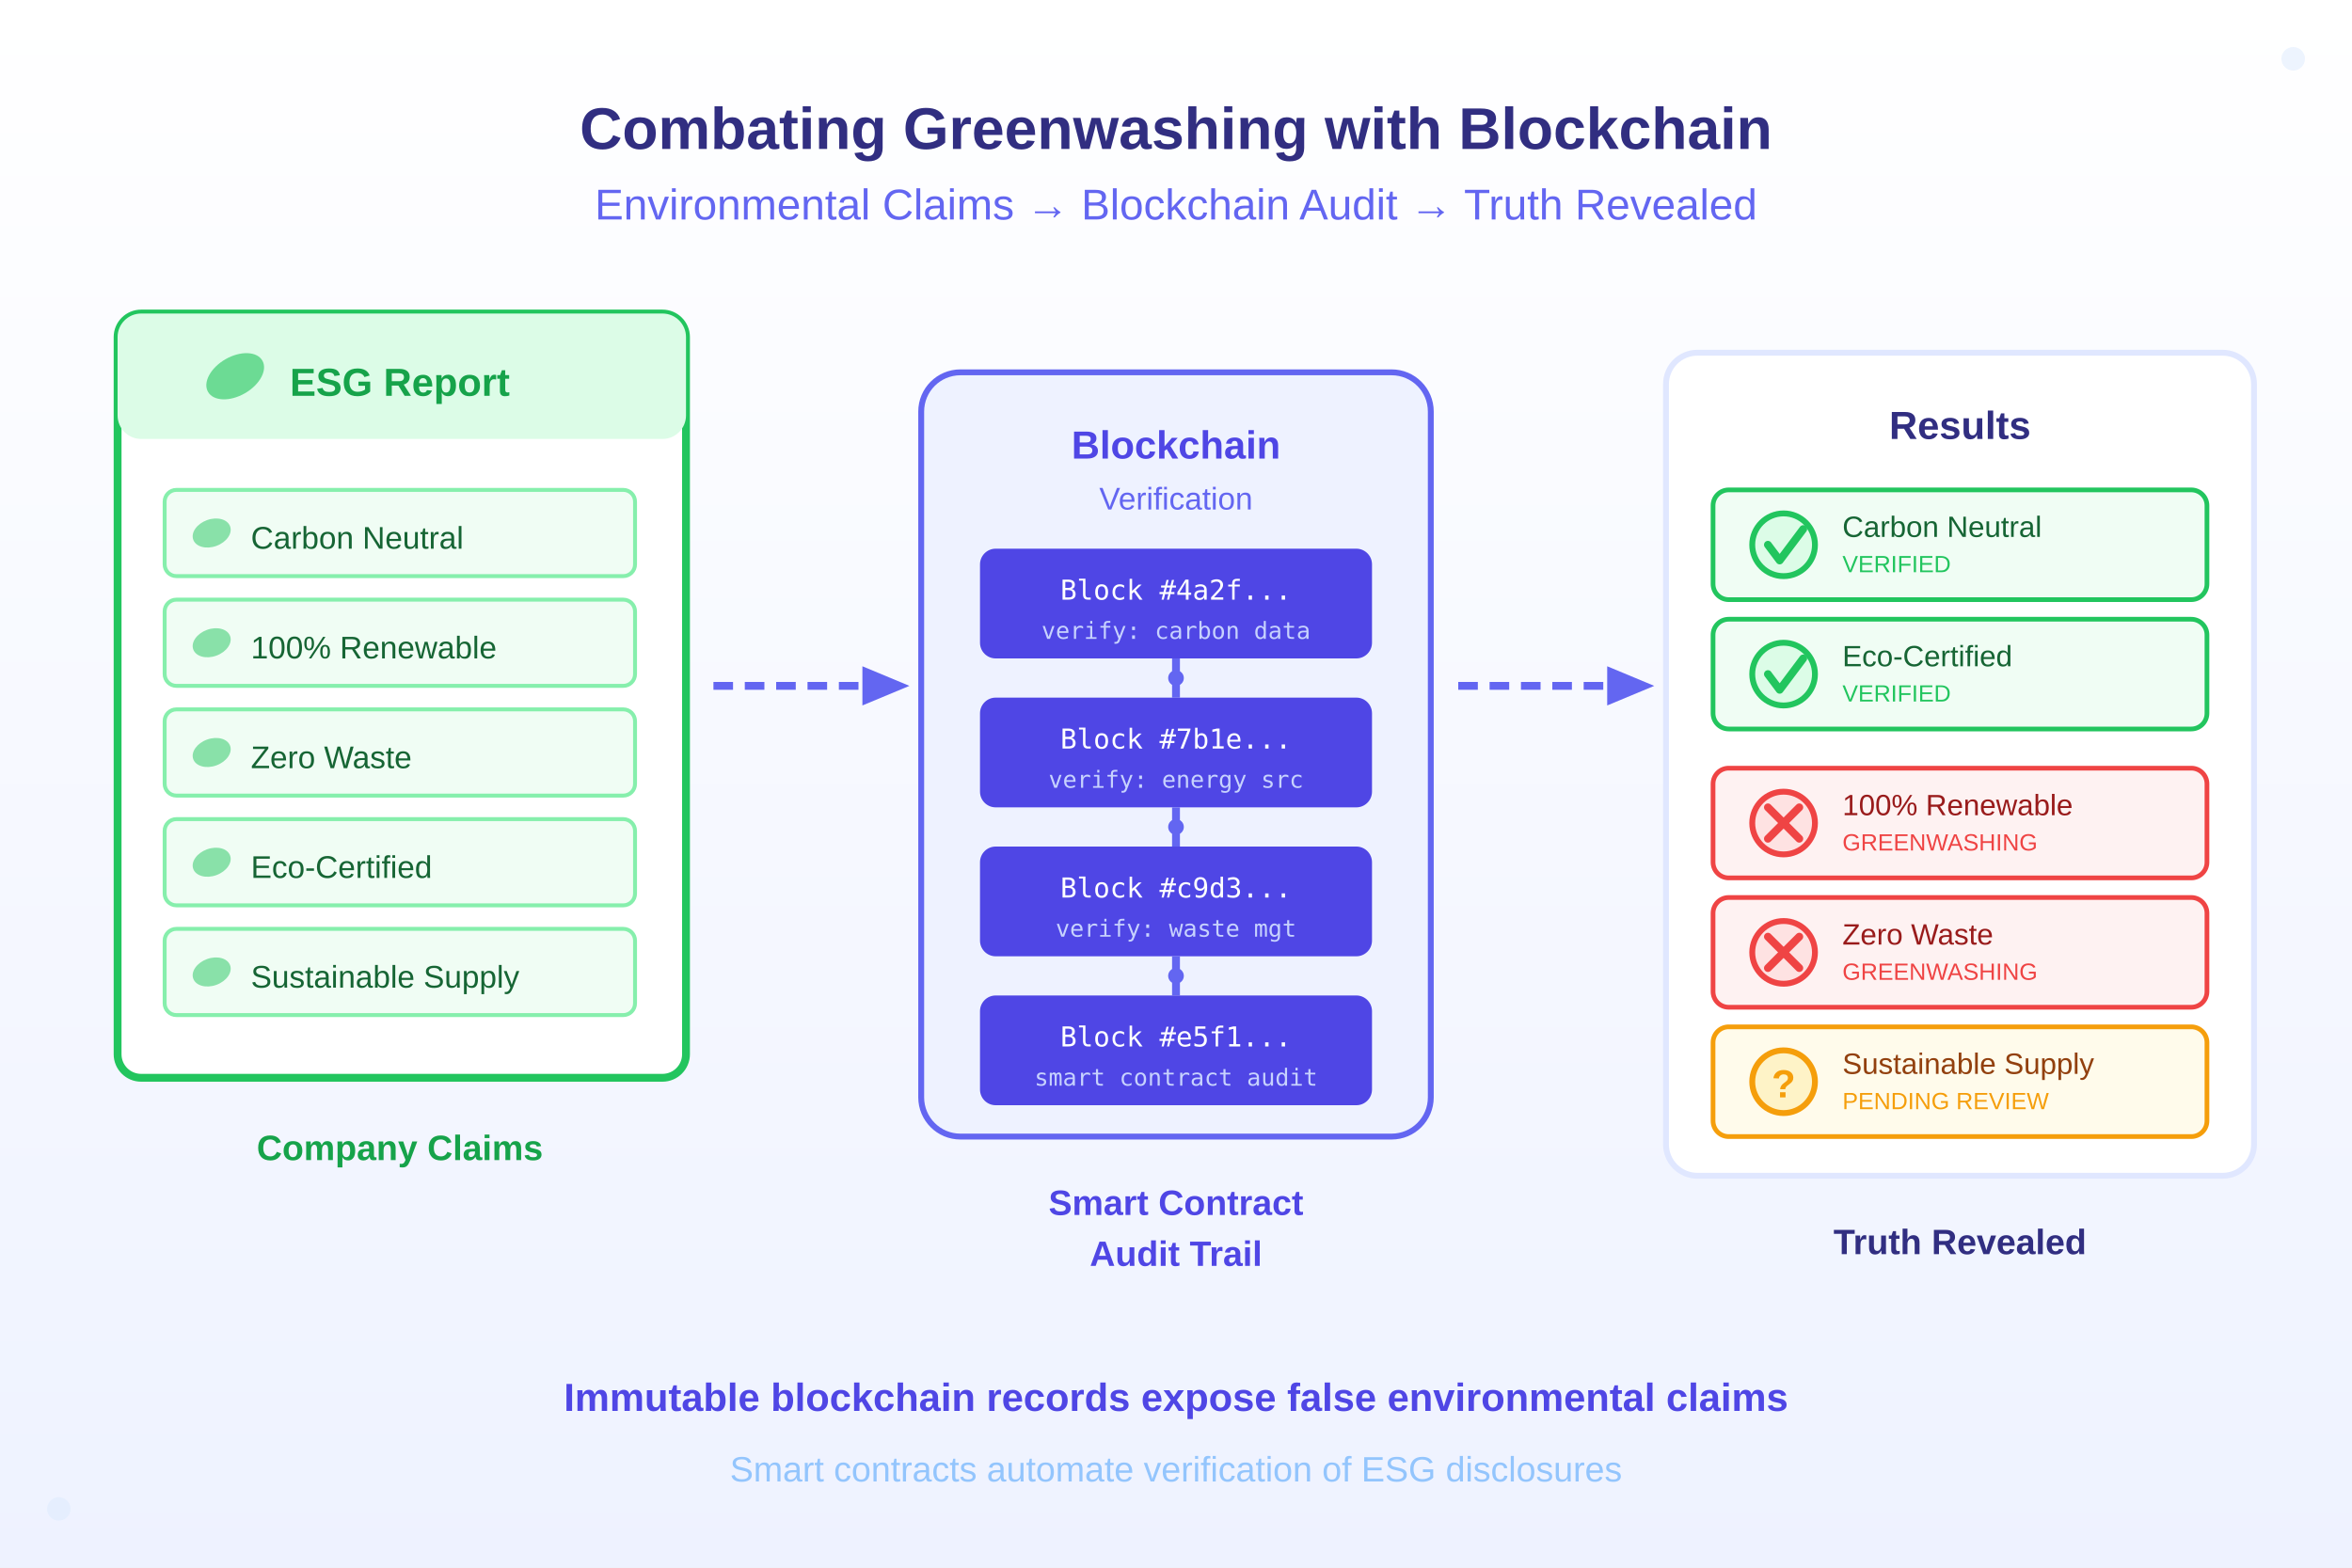
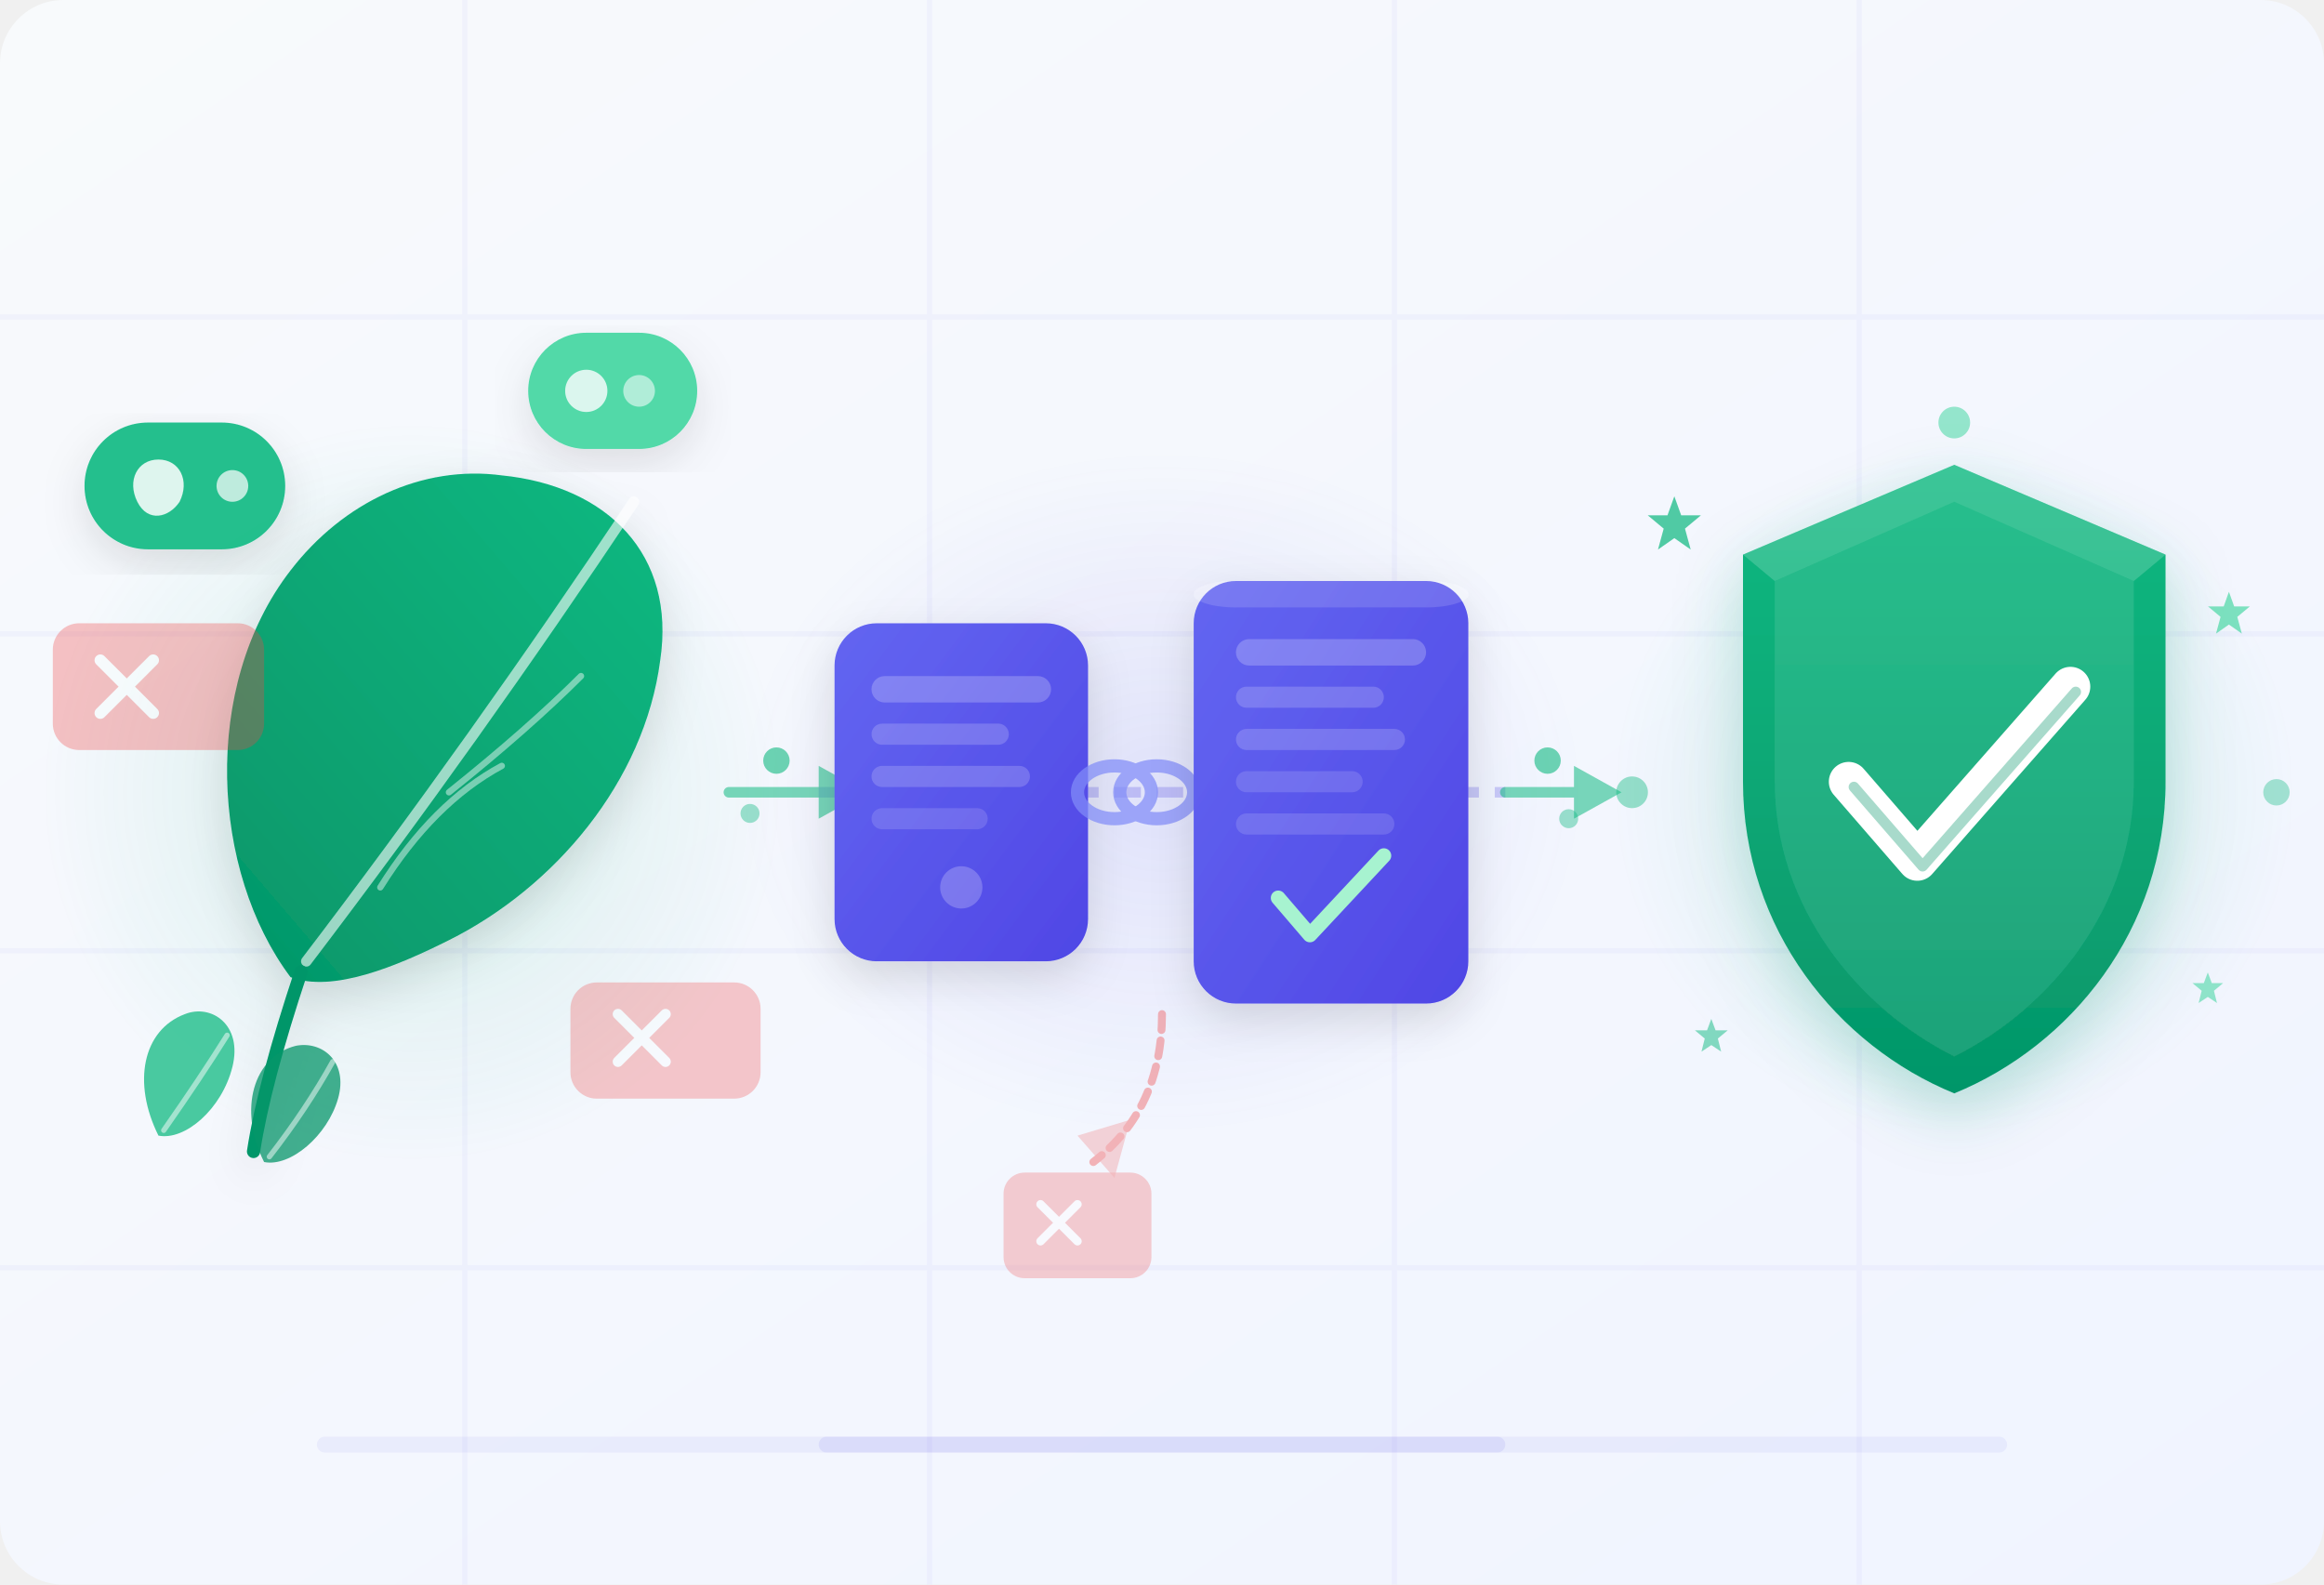
- <svg xmlns="http://www.w3.org/2000/svg" viewBox="0 0 600 400">
+ <svg xmlns="http://www.w3.org/2000/svg" viewBox="0 0 440 300" width="440" height="300">
  <defs>
-     <linearGradient id="bg" x1="0" y1="0" x2="0" y2="1">
-       <stop offset="0%" stop-color="#ffffff" />
-       <stop offset="100%" stop-color="#eef2ff" />
+     <linearGradient id="bgGrad" x1="0%" y1="0%" x2="100%" y2="100%">
+       <stop offset="0%" style="stop-color:#f8fafc;stop-opacity:1" />
+       <stop offset="100%" style="stop-color:#f0f4ff;stop-opacity:1" />
    </linearGradient>
-     <linearGradient id="chainGrad" x1="0" y1="0" x2="1" y2="0">
-       <stop offset="0%" stop-color="#4f46e5" />
-       <stop offset="100%" stop-color="#6366f1" />
+     <radialGradient id="greenGlow" cx="50%" cy="50%" r="50%">
+       <stop offset="0%" style="stop-color:#10b981;stop-opacity:0.15" />
+       <stop offset="100%" style="stop-color:#10b981;stop-opacity:0" />
+     </radialGradient>
+     <radialGradient id="indigoGlow" cx="50%" cy="50%" r="50%">
+       <stop offset="0%" style="stop-color:#4f46e5;stop-opacity:0.12" />
+       <stop offset="100%" style="stop-color:#4f46e5;stop-opacity:0" />
+     </radialGradient>
+     <linearGradient id="shieldGrad" x1="0%" y1="0%" x2="0%" y2="100%">
+       <stop offset="0%" style="stop-color:#10b981;stop-opacity:1" />
+       <stop offset="100%" style="stop-color:#059669;stop-opacity:1" />
    </linearGradient>
+     <linearGradient id="blockGrad" x1="0%" y1="0%" x2="100%" y2="100%">
+       <stop offset="0%" style="stop-color:#6366f1;stop-opacity:1" />
+       <stop offset="100%" style="stop-color:#4f46e5;stop-opacity:1" />
+     </linearGradient>
+     <linearGradient id="leafGrad" x1="0%" y1="100%" x2="100%" y2="0%">
+       <stop offset="0%" style="stop-color:#059669;stop-opacity:1" />
+       <stop offset="100%" style="stop-color:#10b981;stop-opacity:1" />
+     </linearGradient>
+     <filter id="shadow" x="-20%" y="-20%" width="140%" height="140%">
+       <feDropShadow dx="0" dy="3" stdDeviation="4" flood-color="#00000020" />
+     </filter>
+     <filter id="shieldShadow" x="-30%" y="-20%" width="160%" height="160%">
+       <feDropShadow dx="0" dy="4" stdDeviation="6" flood-color="#05966940" />
+     </filter>
  </defs>
-   <rect width="600" height="400" fill="url(#bg)" />
-   <text x="300" y="38" font-family="Arial, sans-serif" font-size="15" fill="#312e81" text-anchor="middle" font-weight="bold">Combating Greenwashing with Blockchain</text>
-   <text x="300" y="56" font-family="Arial, sans-serif" font-size="11" fill="#6366f1" text-anchor="middle">Environmental Claims → Blockchain Audit → Truth Revealed</text>
-   <rect x="30" y="80" width="145" height="195" rx="6" fill="#ffffff" stroke="#22c55e" stroke-width="2" />
-   <rect x="30" y="80" width="145" height="32" rx="6" fill="#dcfce7" />
-   <rect x="30" y="106" width="145" height="0" fill="#dcfce7" />
-   <text x="102" y="101" font-family="Arial, sans-serif" font-size="10" fill="#16a34a" text-anchor="middle" font-weight="bold">ESG Report</text>
-   <ellipse cx="60" cy="96" rx="8" ry="5" fill="#22c55e" transform="rotate(-30 60 96)" opacity="0.6" />
-   <g transform="translate(42, 125)">
-     <rect x="0" y="0" width="120" height="22" rx="3" fill="#f0fdf4" stroke="#86efac" stroke-width="1" />
-     <ellipse cx="12" cy="11" rx="5" ry="3.5" fill="#22c55e" transform="rotate(-20 12 11)" opacity="0.5" />
-     <text x="22" y="15" font-family="Arial, sans-serif" font-size="8" fill="#166534">Carbon Neutral</text>
-     <rect x="0" y="28" width="120" height="22" rx="3" fill="#f0fdf4" stroke="#86efac" stroke-width="1" />
-     <ellipse cx="12" cy="39" rx="5" ry="3.5" fill="#22c55e" transform="rotate(-20 12 39)" opacity="0.5" />
-     <text x="22" y="43" font-family="Arial, sans-serif" font-size="8" fill="#166534">100% Renewable</text>
-     <rect x="0" y="56" width="120" height="22" rx="3" fill="#f0fdf4" stroke="#86efac" stroke-width="1" />
-     <ellipse cx="12" cy="67" rx="5" ry="3.5" fill="#22c55e" transform="rotate(-20 12 67)" opacity="0.5" />
-     <text x="22" y="71" font-family="Arial, sans-serif" font-size="8" fill="#166534">Zero Waste</text>
-     <rect x="0" y="84" width="120" height="22" rx="3" fill="#f0fdf4" stroke="#86efac" stroke-width="1" />
-     <ellipse cx="12" cy="95" rx="5" ry="3.5" fill="#22c55e" transform="rotate(-20 12 95)" opacity="0.5" />
-     <text x="22" y="99" font-family="Arial, sans-serif" font-size="8" fill="#166534">Eco-Certified</text>
-     <rect x="0" y="112" width="120" height="22" rx="3" fill="#f0fdf4" stroke="#86efac" stroke-width="1" />
-     <ellipse cx="12" cy="123" rx="5" ry="3.5" fill="#22c55e" transform="rotate(-20 12 123)" opacity="0.5" />
-     <text x="22" y="127" font-family="Arial, sans-serif" font-size="8" fill="#166534">Sustainable Supply</text>
+   <rect width="440" height="300" fill="url(#bgGrad)" rx="12" />
+   <g opacity="0.04" stroke="#4f46e5" stroke-width="1">
+     <line x1="0" y1="60" x2="440" y2="60" />
+     <line x1="0" y1="120" x2="440" y2="120" />
+     <line x1="0" y1="180" x2="440" y2="180" />
+     <line x1="0" y1="240" x2="440" y2="240" />
+     <line x1="88" y1="0" x2="88" y2="300" />
+     <line x1="176" y1="0" x2="176" y2="300" />
+     <line x1="264" y1="0" x2="264" y2="300" />
+     <line x1="352" y1="0" x2="352" y2="300" />
  </g>
-   <text x="102" y="296" font-family="Arial, sans-serif" font-size="9" fill="#16a34a" text-anchor="middle" font-weight="600">Company Claims</text>
-   <line x1="182" y1="175" x2="220" y2="175" stroke="#6366f1" stroke-width="2" stroke-dasharray="5,3" />
-   <polygon points="220,170 232,175 220,180" fill="#6366f1" />
-   <g transform="translate(235, 95)">
-     <rect x="0" y="0" width="130" height="195" rx="10" fill="#eef2ff" stroke="#6366f1" stroke-width="1.5" />
-     <text x="65" y="22" font-family="Arial, sans-serif" font-size="10" fill="#4f46e5" text-anchor="middle" font-weight="bold">Blockchain</text>
-     <text x="65" y="35" font-family="Arial, sans-serif" font-size="8" fill="#6366f1" text-anchor="middle">Verification</text>
-     <rect x="15" y="45" width="100" height="28" rx="4" fill="#4f46e5" />
-     <text x="65" y="58" font-family="monospace" font-size="7" fill="#ffffff" text-anchor="middle">Block #4a2f...</text>
-     <text x="65" y="68" font-family="monospace" font-size="6" fill="#c7d2fe" text-anchor="middle">verify: carbon data</text>
-     <line x1="65" y1="73" x2="65" y2="83" stroke="#6366f1" stroke-width="2" />
-     <circle cx="65" cy="78" r="2" fill="#6366f1" />
-     <rect x="15" y="83" width="100" height="28" rx="4" fill="#4f46e5" />
-     <text x="65" y="96" font-family="monospace" font-size="7" fill="#ffffff" text-anchor="middle">Block #7b1e...</text>
-     <text x="65" y="106" font-family="monospace" font-size="6" fill="#c7d2fe" text-anchor="middle">verify: energy src</text>
-     <line x1="65" y1="111" x2="65" y2="121" stroke="#6366f1" stroke-width="2" />
-     <circle cx="65" cy="116" r="2" fill="#6366f1" />
-     <rect x="15" y="121" width="100" height="28" rx="4" fill="#4f46e5" />
-     <text x="65" y="134" font-family="monospace" font-size="7" fill="#ffffff" text-anchor="middle">Block #c9d3...</text>
-     <text x="65" y="144" font-family="monospace" font-size="6" fill="#c7d2fe" text-anchor="middle">verify: waste mgt</text>
-     <line x1="65" y1="149" x2="65" y2="159" stroke="#6366f1" stroke-width="2" />
-     <circle cx="65" cy="154" r="2" fill="#6366f1" />
-     <rect x="15" y="159" width="100" height="28" rx="4" fill="#4f46e5" />
-     <text x="65" y="172" font-family="monospace" font-size="7" fill="#ffffff" text-anchor="middle">Block #e5f1...</text>
-     <text x="65" y="182" font-family="monospace" font-size="6" fill="#c7d2fe" text-anchor="middle">smart contract audit</text>
+   <ellipse cx="78" cy="150" rx="70" ry="70" fill="url(#greenGlow)" />
+   <g filter="url(#shadow)">
+     <path d="M 55 185              C 40 165, 38 130, 55 108              C 65 95, 80 88, 95 90              C 115 92, 128 105, 125 125              C 122 148, 105 168, 85 178              C 75 183, 63 188, 55 185 Z" fill="url(#leafGrad)" />
+     <path d="M 58 182 Q 90 140 120 95" fill="none" stroke="#ffffff" stroke-width="2" stroke-opacity="0.6" stroke-linecap="round" />
+     <path d="M 72 168 Q 82 152 95 145" fill="none" stroke="#ffffff" stroke-width="1.2" stroke-opacity="0.45" stroke-linecap="round" />
+     <path d="M 85 150 Q 100 138 110 128" fill="none" stroke="#ffffff" stroke-width="1.2" stroke-opacity="0.45" stroke-linecap="round" />
+     <path d="M 57 184 Q 50 205 48 218" fill="none" stroke="#059669" stroke-width="2.5" stroke-linecap="round" />
  </g>
-   <text x="300" y="310" font-family="Arial, sans-serif" font-size="9" fill="#4f46e5" text-anchor="middle" font-weight="600">Smart Contract</text>
-   <text x="300" y="323" font-family="Arial, sans-serif" font-size="9" fill="#4f46e5" text-anchor="middle" font-weight="600">Audit Trail</text>
-   <line x1="372" y1="175" x2="410" y2="175" stroke="#6366f1" stroke-width="2" stroke-dasharray="5,3" />
-   <polygon points="410,170 422,175 410,180" fill="#6366f1" />
-   <g transform="translate(425, 90)">
-     <rect x="0" y="0" width="150" height="210" rx="8" fill="#ffffff" stroke="#e0e7ff" stroke-width="1.5" />
-     <text x="75" y="22" font-family="Arial, sans-serif" font-size="10" fill="#312e81" text-anchor="middle" font-weight="bold">Results</text>
-     <rect x="12" y="35" width="126" height="28" rx="4" fill="#f0fdf4" stroke="#22c55e" stroke-width="1.2" />
-     <circle cx="30" cy="49" r="8" fill="#dcfce7" stroke="#22c55e" stroke-width="1.5" />
-     <polyline points="26,49 29,53 35,45" fill="none" stroke="#22c55e" stroke-width="2" stroke-linecap="round" stroke-linejoin="round" />
-     <text x="45" y="47" font-family="Arial, sans-serif" font-size="7.5" fill="#166534">Carbon Neutral</text>
-     <text x="45" y="56" font-family="Arial, sans-serif" font-size="6" fill="#22c55e">VERIFIED</text>
-     <rect x="12" y="68" width="126" height="28" rx="4" fill="#f0fdf4" stroke="#22c55e" stroke-width="1.2" />
-     <circle cx="30" cy="82" r="8" fill="#dcfce7" stroke="#22c55e" stroke-width="1.5" />
-     <polyline points="26,82 29,86 35,78" fill="none" stroke="#22c55e" stroke-width="2" stroke-linecap="round" stroke-linejoin="round" />
-     <text x="45" y="80" font-family="Arial, sans-serif" font-size="7.5" fill="#166534">Eco-Certified</text>
-     <text x="45" y="89" font-family="Arial, sans-serif" font-size="6" fill="#22c55e">VERIFIED</text>
-     <rect x="12" y="106" width="126" height="28" rx="4" fill="#fef2f2" stroke="#ef4444" stroke-width="1.2" />
-     <circle cx="30" cy="120" r="8" fill="#fee2e2" stroke="#ef4444" stroke-width="1.5" />
-     <line x1="26" y1="116" x2="34" y2="124" stroke="#ef4444" stroke-width="2" stroke-linecap="round" />
-     <line x1="34" y1="116" x2="26" y2="124" stroke="#ef4444" stroke-width="2" stroke-linecap="round" />
-     <text x="45" y="118" font-family="Arial, sans-serif" font-size="7.5" fill="#991b1b">100% Renewable</text>
-     <text x="45" y="127" font-family="Arial, sans-serif" font-size="6" fill="#ef4444">GREENWASHING</text>
-     <rect x="12" y="139" width="126" height="28" rx="4" fill="#fef2f2" stroke="#ef4444" stroke-width="1.2" />
-     <circle cx="30" cy="153" r="8" fill="#fee2e2" stroke="#ef4444" stroke-width="1.5" />
-     <line x1="26" y1="149" x2="34" y2="157" stroke="#ef4444" stroke-width="2" stroke-linecap="round" />
-     <line x1="34" y1="149" x2="26" y2="157" stroke="#ef4444" stroke-width="2" stroke-linecap="round" />
-     <text x="45" y="151" font-family="Arial, sans-serif" font-size="7.5" fill="#991b1b">Zero Waste</text>
-     <text x="45" y="160" font-family="Arial, sans-serif" font-size="6" fill="#ef4444">GREENWASHING</text>
-     <rect x="12" y="172" width="126" height="28" rx="4" fill="#fffbeb" stroke="#f59e0b" stroke-width="1.2" />
-     <circle cx="30" cy="186" r="8" fill="#fef3c7" stroke="#f59e0b" stroke-width="1.5" />
-     <text x="30" y="190" font-family="Arial, sans-serif" font-size="10" fill="#f59e0b" text-anchor="middle" font-weight="bold">?</text>
-     <text x="45" y="184" font-family="Arial, sans-serif" font-size="7.5" fill="#92400e">Sustainable Supply</text>
-     <text x="45" y="193" font-family="Arial, sans-serif" font-size="6" fill="#f59e0b">PENDING REVIEW</text>
+   <g opacity="0.75">
+     <path d="M 30 215 C 25 205, 27 195, 35 192 C 40 190, 46 194, 44 202 C 42 210, 35 216, 30 215 Z" fill="#10b981" />
+     <path d="M 31 214 Q 38 204 43 196" fill="none" stroke="#ffffff" stroke-width="1" stroke-opacity="0.5" stroke-linecap="round" />
+     <path d="M 50 220 C 45 210, 48 200, 56 198 C 61 197, 66 201, 64 208 C 62 215, 55 221, 50 220 Z" fill="#059669" />
+     <path d="M 51 219 Q 58 210 63 201" fill="none" stroke="#ffffff" stroke-width="1" stroke-opacity="0.5" stroke-linecap="round" />
  </g>
-   <text x="500" y="320" font-family="Arial, sans-serif" font-size="9" fill="#312e81" text-anchor="middle" font-weight="600">Truth Revealed</text>
-   <text x="300" y="360" font-family="Arial, sans-serif" font-size="10" fill="#4f46e5" text-anchor="middle" font-weight="600">Immutable blockchain records expose false environmental claims</text>
-   <text x="300" y="378" font-family="Arial, sans-serif" font-size="9" fill="#93c5fd" text-anchor="middle">Smart contracts automate verification of ESG disclosures</text>
-   <circle cx="15" cy="385" r="3" fill="#dbeafe" opacity="0.5" />
-   <circle cx="585" cy="15" r="3" fill="#dbeafe" opacity="0.5" />
+   <g opacity="0.9" filter="url(#shadow)">
+     <rect x="16" y="80" width="38" height="24" rx="12" fill="#10b981" />
+     <path d="M 26 95 C 24 91, 26 87, 30 87 C 34 87, 36 91, 34 95 C 32 98, 28 99, 26 95 Z" fill="#ffffff" opacity="0.85" />
+     <circle cx="44" cy="92" r="3" fill="#ffffff" opacity="0.7" />
+   </g>
+   <g opacity="0.85" filter="url(#shadow)">
+     <rect x="100" y="63" width="32" height="22" rx="11" fill="#34d399" />
+     <circle cx="111" cy="74" r="4" fill="#ffffff" opacity="0.8" />
+     <circle cx="121" cy="74" r="3" fill="#ffffff" opacity="0.55" />
+   </g>
+   <g opacity="0.32">
+     <rect x="10" y="118" width="40" height="24" rx="5" fill="#ef4444" />
+     <line x1="19" y1="125" x2="29" y2="135" stroke="#ffffff" stroke-width="2.2" stroke-linecap="round" />
+     <line x1="29" y1="125" x2="19" y2="135" stroke="#ffffff" stroke-width="2.2" stroke-linecap="round" />
+   </g>
+   <g opacity="0.28">
+     <rect x="108" y="186" width="36" height="22" rx="5" fill="#ef4444" />
+     <line x1="117" y1="192" x2="126" y2="201" stroke="#ffffff" stroke-width="2" stroke-linecap="round" />
+     <line x1="126" y1="192" x2="117" y2="201" stroke="#ffffff" stroke-width="2" stroke-linecap="round" />
+   </g>
+   <ellipse cx="220" cy="150" rx="80" ry="65" fill="url(#indigoGlow)" />
+   <line x1="155" y1="150" x2="285" y2="150" stroke="#4f46e5" stroke-width="2" stroke-opacity="0.25" stroke-dasharray="5,3" />
+   <g opacity="0.55">
+     <line x1="138" y1="150" x2="155" y2="150" stroke="#10b981" stroke-width="2" stroke-linecap="round" />
+     <polygon points="155,145 164,150 155,155" fill="#10b981" />
+   </g>
+   <g opacity="0.55">
+     <line x1="285" y1="150" x2="298" y2="150" stroke="#10b981" stroke-width="2" stroke-linecap="round" />
+     <polygon points="298,145 307,150 298,155" fill="#10b981" />
+   </g>
+   <g filter="url(#shadow)">
+     <rect x="158" y="118" width="48" height="64" rx="8" fill="url(#blockGrad)" />
+     <rect x="165" y="128" width="34" height="5" rx="2.5" fill="#ffffff" opacity="0.22" />
+     <rect x="165" y="137" width="26" height="4" rx="2" fill="#ffffff" opacity="0.18" />
+     <rect x="165" y="145" width="30" height="4" rx="2" fill="#ffffff" opacity="0.18" />
+     <rect x="165" y="153" width="22" height="4" rx="2" fill="#ffffff" opacity="0.14" />
+     <circle cx="182" cy="168" r="4" fill="#ffffff" opacity="0.22" />
+   </g>
+   <g opacity="0.72">
+     <ellipse cx="211" cy="150" rx="7" ry="5" fill="none" stroke="#818cf8" stroke-width="2.5" />
+     <ellipse cx="219" cy="150" rx="7" ry="5" fill="none" stroke="#818cf8" stroke-width="2.5" />
+   </g>
+   <g filter="url(#shadow)">
+     <rect x="226" y="110" width="52" height="80" rx="8" fill="url(#blockGrad)" />
+     <rect x="226" y="110" width="52" height="5" rx="8" fill="#ffffff" opacity="0.14" />
+     <rect x="234" y="121" width="36" height="5" rx="2.5" fill="#ffffff" opacity="0.22" />
+     <rect x="234" y="130" width="28" height="4" rx="2" fill="#ffffff" opacity="0.18" />
+     <rect x="234" y="138" width="32" height="4" rx="2" fill="#ffffff" opacity="0.18" />
+     <rect x="234" y="146" width="24" height="4" rx="2" fill="#ffffff" opacity="0.14" />
+     <rect x="234" y="154" width="30" height="4" rx="2" fill="#ffffff" opacity="0.14" />
+     <path d="M 242 170 L 248 177 L 262 162" fill="none" stroke="#a7f3d0" stroke-width="2.8" stroke-linecap="round" stroke-linejoin="round" />
+   </g>
+   <g opacity="0.38">
+     <path d="M 220 192 Q 220 210, 207 220" fill="none" stroke="#ef4444" stroke-width="1.5" stroke-dasharray="3,2" stroke-linecap="round" />
+     <polygon points="204,215 211,223 214,212" fill="#ef4444" opacity="0.55" />
+     <rect x="190" y="222" width="28" height="20" rx="4" fill="#ef4444" opacity="0.65" />
+     <line x1="197" y1="228" x2="204" y2="235" stroke="#ffffff" stroke-width="1.6" stroke-linecap="round" />
+     <line x1="204" y1="228" x2="197" y2="235" stroke="#ffffff" stroke-width="1.6" stroke-linecap="round" />
+   </g>
+   <ellipse cx="370" cy="150" rx="65" ry="65" fill="url(#greenGlow)" />
+   <g filter="url(#shieldShadow)">
+     <path d="M 370 88              L 410 105              L 410 148              C 410 176, 392 198, 370 207              C 348 198, 330 176, 330 148              L 330 105              Z" fill="url(#shieldGrad)" />
+     <path d="M 370 95              L 404 110              L 404 148              C 404 172, 388 191, 370 200              C 352 191, 336 172, 336 148              L 336 110              Z" fill="#ffffff" opacity="0.1" />
+     <path d="M 370 88 L 410 105 L 404 110 L 370 95 L 336 110 L 330 105 Z" fill="#ffffff" opacity="0.18" />
+     <path d="M 350 148 L 363 163 L 392 130" fill="none" stroke="#ffffff" stroke-width="7.5" stroke-linecap="round" stroke-linejoin="round" />
+     <path d="M 351 149 L 364 164 L 393 131" fill="none" stroke="#059669" stroke-width="2" stroke-linecap="round" stroke-linejoin="round" opacity="0.35" />
+   </g>
+   <g transform="translate(317, 99)" opacity="0.72">
+     <polygon points="0,-7 1.8,-2 7,-2 2.8,1.5 4.3,7 0,4 -4.3,7 -2.8,1.5 -7,-2 -1.8,-2" fill="#10b981" transform="scale(0.72)" />
+   </g>
+   <g transform="translate(422, 116)" opacity="0.62">
+     <polygon points="0,-6 1.5,-1.8 6,-1.8 2.4,1.2 3.7,6 0,3.4 -3.7,6 -2.4,1.2 -6,-1.8 -1.5,-1.8" fill="#34d399" transform="scale(0.66)" />
+   </g>
+   <g transform="translate(324, 196)" opacity="0.5">
+     <polygon points="0,-5 1.3,-1.5 5,-1.5 2,1 3,5 0,3 -3,5 -2,1 -5,-1.5 -1.3,-1.5" fill="#10b981" transform="scale(0.62)" />
+   </g>
+   <g transform="translate(418, 187)" opacity="0.52">
+     <polygon points="0,-5 1.3,-1.5 5,-1.5 2,1 3,5 0,3 -3,5 -2,1 -5,-1.5 -1.3,-1.5" fill="#34d399" transform="scale(0.58)" />
+   </g>
+   <circle cx="309" cy="150" r="3" fill="#10b981" opacity="0.42" />
+   <circle cx="431" cy="150" r="2.5" fill="#10b981" opacity="0.36" />
+   <circle cx="370" cy="80" r="3" fill="#34d399" opacity="0.5" />
+   <circle cx="147" cy="144" r="2.5" fill="#10b981" opacity="0.6" />
+   <circle cx="142" cy="154" r="1.8" fill="#10b981" opacity="0.4" />
+   <circle cx="293" cy="144" r="2.5" fill="#10b981" opacity="0.6" />
+   <circle cx="297" cy="155" r="1.8" fill="#10b981" opacity="0.4" />
+   <rect x="60" y="272" width="320" height="3" rx="1.5" fill="#4f46e5" opacity="0.07" />
+   <rect x="155" y="272" width="130" height="3" rx="1.5" fill="#4f46e5" opacity="0.09" />
</svg>
